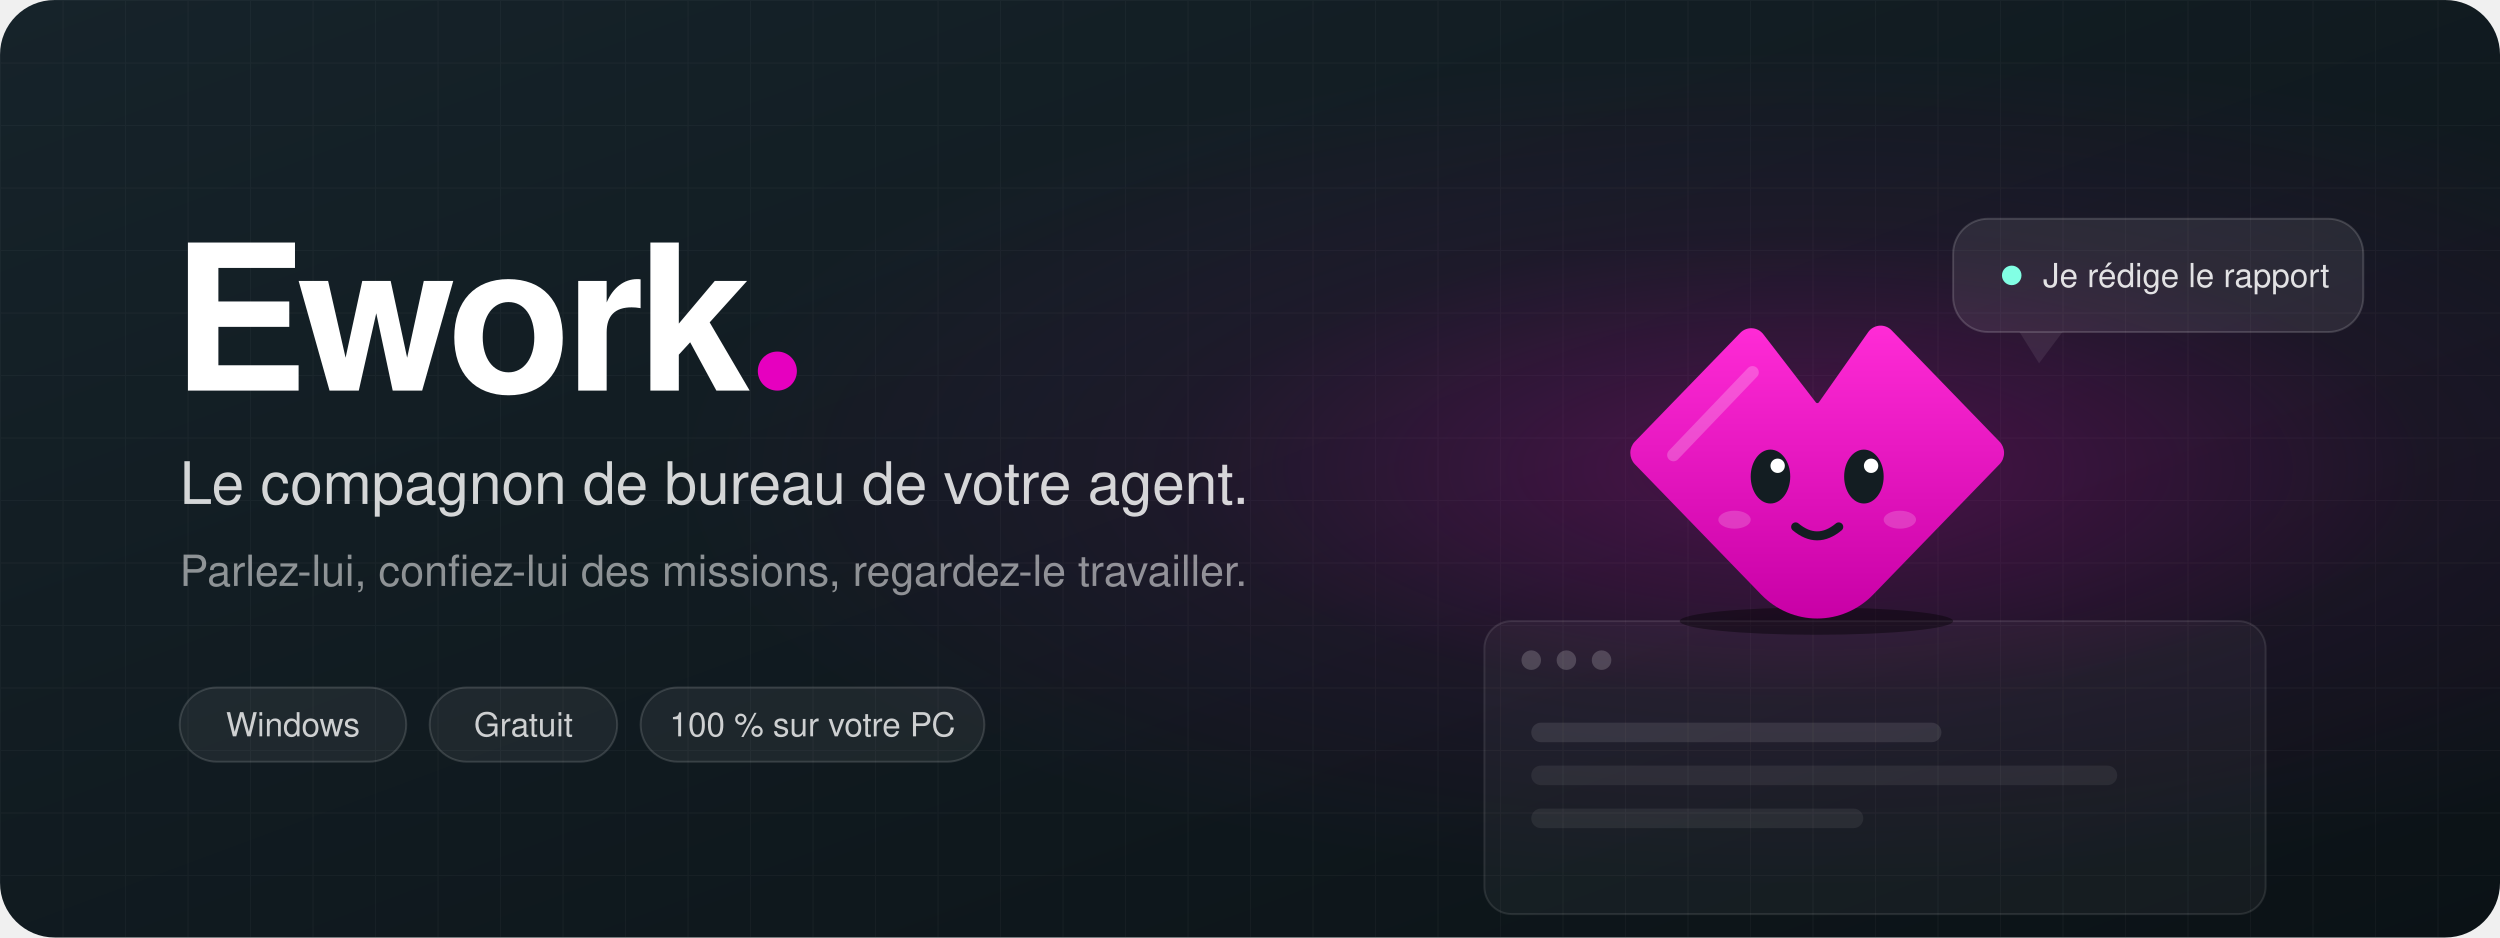
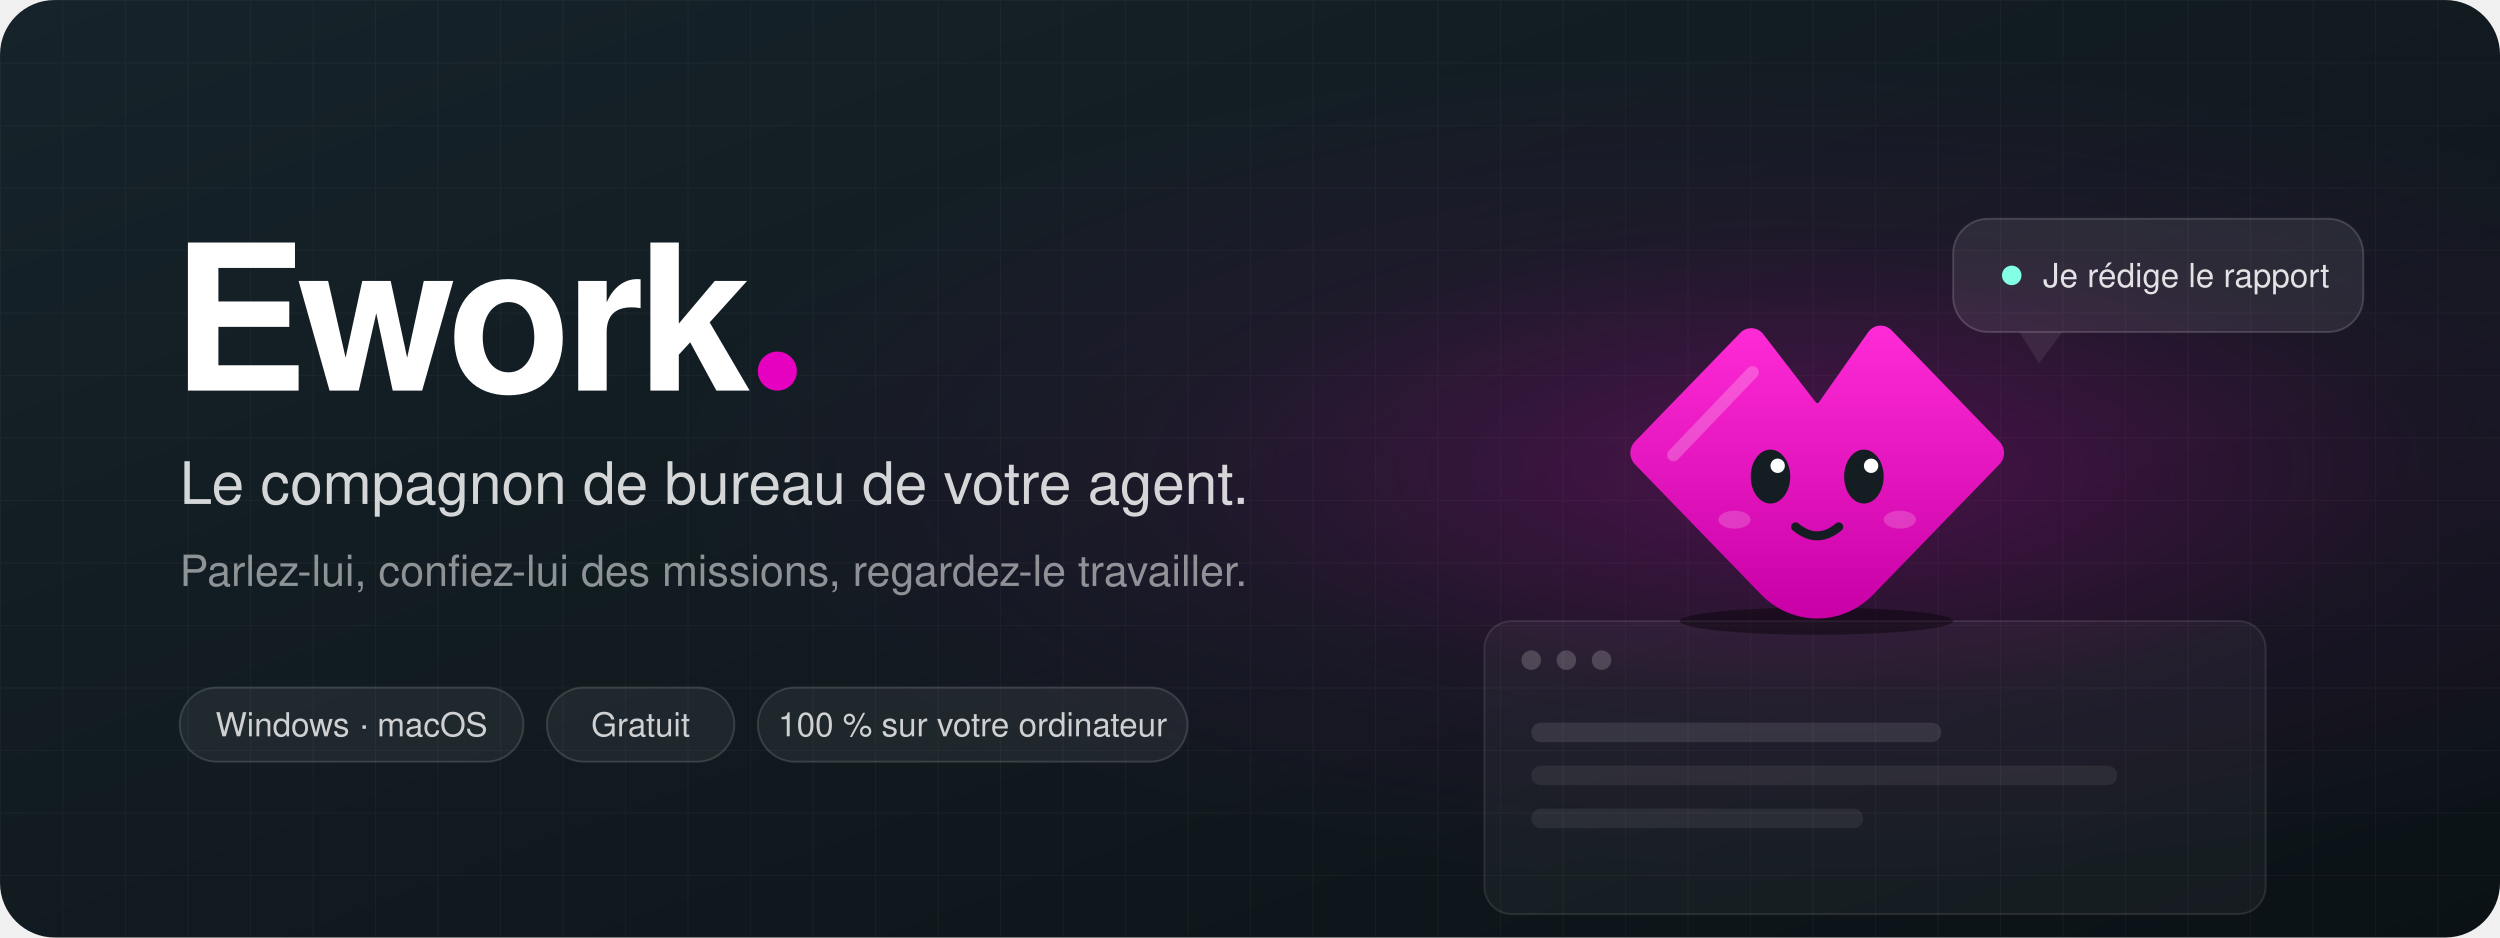
<svg xmlns="http://www.w3.org/2000/svg" width="1280" height="480" viewBox="0 0 1280 480" role="img" aria-label="Ework, le compagnon de bureau de votre agent">
  <defs>
    <radialGradient id="glow" cx="0.72" cy="0.5" r="0.45">
      <stop offset="0" stop-color="#E600BF" stop-opacity="0.28" />
      <stop offset="0.55" stop-color="#E600BF" stop-opacity="0.06" />
      <stop offset="1" stop-color="#E600BF" stop-opacity="0" />
    </radialGradient>
    <linearGradient id="bg" x1="0" y1="0" x2="1" y2="1">
      <stop offset="0" stop-color="#16232A" />
      <stop offset="1" stop-color="#0B1216" />
    </linearGradient>
    <linearGradient id="body" x1="0" y1="0" x2="0" y2="1">
      <stop offset="0" stop-color="#FF2BD6" />
      <stop offset="1" stop-color="#C800A6" />
    </linearGradient>
    <pattern id="grid" width="32" height="32" patternUnits="userSpaceOnUse">
      <path d="M32 0H0V32" fill="none" stroke="#FFFFFF" stroke-opacity="0.035" stroke-width="1" />
    </pattern>
  </defs>
  <rect width="1280" height="480" rx="28" fill="url(#bg)" />
  <rect width="1280" height="480" rx="28" fill="url(#grid)" />
  <rect width="1280" height="480" rx="28" fill="url(#glow)" />
  <rect x="760" y="318" width="400" height="150" rx="14" fill="#FFFFFF" fill-opacity="0.04" stroke="#FFFFFF" stroke-opacity="0.10" />
  <circle cx="784" cy="338" r="5" fill="#FFFFFF" fill-opacity="0.18" />
  <circle cx="802" cy="338" r="5" fill="#FFFFFF" fill-opacity="0.18" />
  <circle cx="820" cy="338" r="5" fill="#FFFFFF" fill-opacity="0.18" />
  <rect x="784" y="370" width="210" height="10" rx="5" fill="#FFFFFF" fill-opacity="0.10" />
  <rect x="784" y="392" width="300" height="10" rx="5" fill="#FFFFFF" fill-opacity="0.07" />
  <rect x="784" y="414" width="170" height="10" rx="5" fill="#FFFFFF" fill-opacity="0.07" />
  <g transform="translate(1000 112)">
    <rect width="210" height="58" rx="18" fill="#FFFFFF" fill-opacity="0.08" stroke="#FFFFFF" stroke-opacity="0.16" />
    <path d="M34 58 L44 74 L56 58 Z" fill="#FFFFFF" fill-opacity="0.08" />
    <circle cx="30" cy="29" r="5" fill="#82FFE4" />
    <text x="46" y="35" font-family="Segoe UI, Helvetica, Arial, sans-serif" font-size="17" fill="#FFFFFF" fill-opacity="0.86">Je rédige le rapport</text>
  </g>
  <ellipse cx="930" cy="318" rx="70" ry="7" fill="#000000" fill-opacity="0.4" />
  <g transform="translate(820 152) scale(0.92)">
    <path fill="url(#body)" d="M148.343 19.672L120.95 58.68C120.853 58.819 120.727 58.932 120.58 59.012C120.434 59.092 120.271 59.135 120.106 59.138C119.94 59.142 119.776 59.105 119.627 59.032C119.477 58.959 119.346 58.851 119.244 58.717L90.026 20.797C89.27 19.816 88.322 19.011 87.243 18.435C86.165 17.858 84.981 17.524 83.768 17.453C82.556 17.381 81.342 17.575 80.208 18.022C79.073 18.468 78.042 19.157 77.183 20.043L18.524 80.552C16.908 82.221 16 84.483 16 86.841C16 89.2 16.908 91.462 18.524 93.13L88.857 165.692C97.117 174.213 108.32 179 120.002 179C131.683 179 142.886 174.213 151.146 165.692L221.472 93.138C222.273 92.313 222.909 91.333 223.343 90.254C223.776 89.175 224 88.019 224 86.851C224 85.683 223.778 84.527 223.345 83.448C222.911 82.369 222.277 81.389 221.476 80.563L161.418 18.602C160.536 17.693 159.473 16.992 158.303 16.548C157.133 16.104 155.884 15.926 154.641 16.028C153.398 16.13 152.192 16.508 151.104 17.137C150.017 17.767 149.075 18.631 148.343 19.672Z" />
    <path d="M40 88 L84 42" stroke="#FFFFFF" stroke-opacity="0.22" stroke-width="7" stroke-linecap="round" />
    <ellipse cx="94" cy="100" rx="11" ry="15" fill="#131D22" />
    <ellipse cx="146" cy="100" rx="11" ry="15" fill="#131D22" />
    <circle cx="98" cy="94" r="4" fill="#FFFFFF" />
    <circle cx="150" cy="94" r="4" fill="#FFFFFF" />
    <path d="M108 128 Q120 138 132 128" fill="none" stroke="#131D22" stroke-width="5" stroke-linecap="round" />
    <ellipse cx="74" cy="124" rx="9" ry="5" fill="#FFFFFF" fill-opacity="0.18" />
    <ellipse cx="166" cy="124" rx="9" ry="5" fill="#FFFFFF" fill-opacity="0.18" />
  </g>
  <g font-family="Space Grotesk, Segoe UI, Helvetica, Arial, sans-serif">
    <text x="88" y="200" font-size="104" font-weight="700" fill="#FFFFFF" letter-spacing="-3">Ework</text>
    <circle cx="398" cy="190" r="10" fill="#E600BF" />
    <text x="92" y="258" font-size="30" fill="#FFFFFF" fill-opacity="0.82">Le compagnon de bureau de votre agent.</text>
    <text x="92" y="300" font-size="22" fill="#FFFFFF" fill-opacity="0.52">Parlez-lui, confiez-lui des missions, regardez-le travailler.</text>
  </g>
  <g font-family="Segoe UI, Helvetica, Arial, sans-serif" font-size="17">
-     <rect x="92" y="352" width="116" height="38" rx="19" fill="#FFFFFF" fill-opacity="0.06" stroke="#FFFFFF" stroke-opacity="0.14" />
-     <text x="150" y="377" text-anchor="middle" fill="#FFFFFF" fill-opacity="0.78">Windows</text>
-     <rect x="220" y="352" width="96" height="38" rx="19" fill="#FFFFFF" fill-opacity="0.06" stroke="#FFFFFF" stroke-opacity="0.14" />
-     <text x="268" y="377" text-anchor="middle" fill="#FFFFFF" fill-opacity="0.78">Gratuit</text>
-     <rect x="328" y="352" width="176" height="38" rx="19" fill="#FFFFFF" fill-opacity="0.06" stroke="#FFFFFF" stroke-opacity="0.14" />
-     <text x="416" y="377" text-anchor="middle" fill="#FFFFFF" fill-opacity="0.78">100 % sur votre PC</text>
+     <rect x="92" y="352" width="176" height="38" rx="19" fill="#FFFFFF" fill-opacity="0.06" stroke="#FFFFFF" stroke-opacity="0.14" />
+     <text x="180" y="377" text-anchor="middle" fill="#FFFFFF" fill-opacity="0.78">Windows · macOS</text>
+     <rect x="280" y="352" width="96" height="38" rx="19" fill="#FFFFFF" fill-opacity="0.06" stroke="#FFFFFF" stroke-opacity="0.14" />
+     <text x="328" y="377" text-anchor="middle" fill="#FFFFFF" fill-opacity="0.78">Gratuit</text>
+     <rect x="388" y="352" width="220" height="38" rx="19" fill="#FFFFFF" fill-opacity="0.06" stroke="#FFFFFF" stroke-opacity="0.14" />
+     <text x="498" y="377" text-anchor="middle" fill="#FFFFFF" fill-opacity="0.78">100 % sur votre ordinateur</text>
  </g>
</svg>
